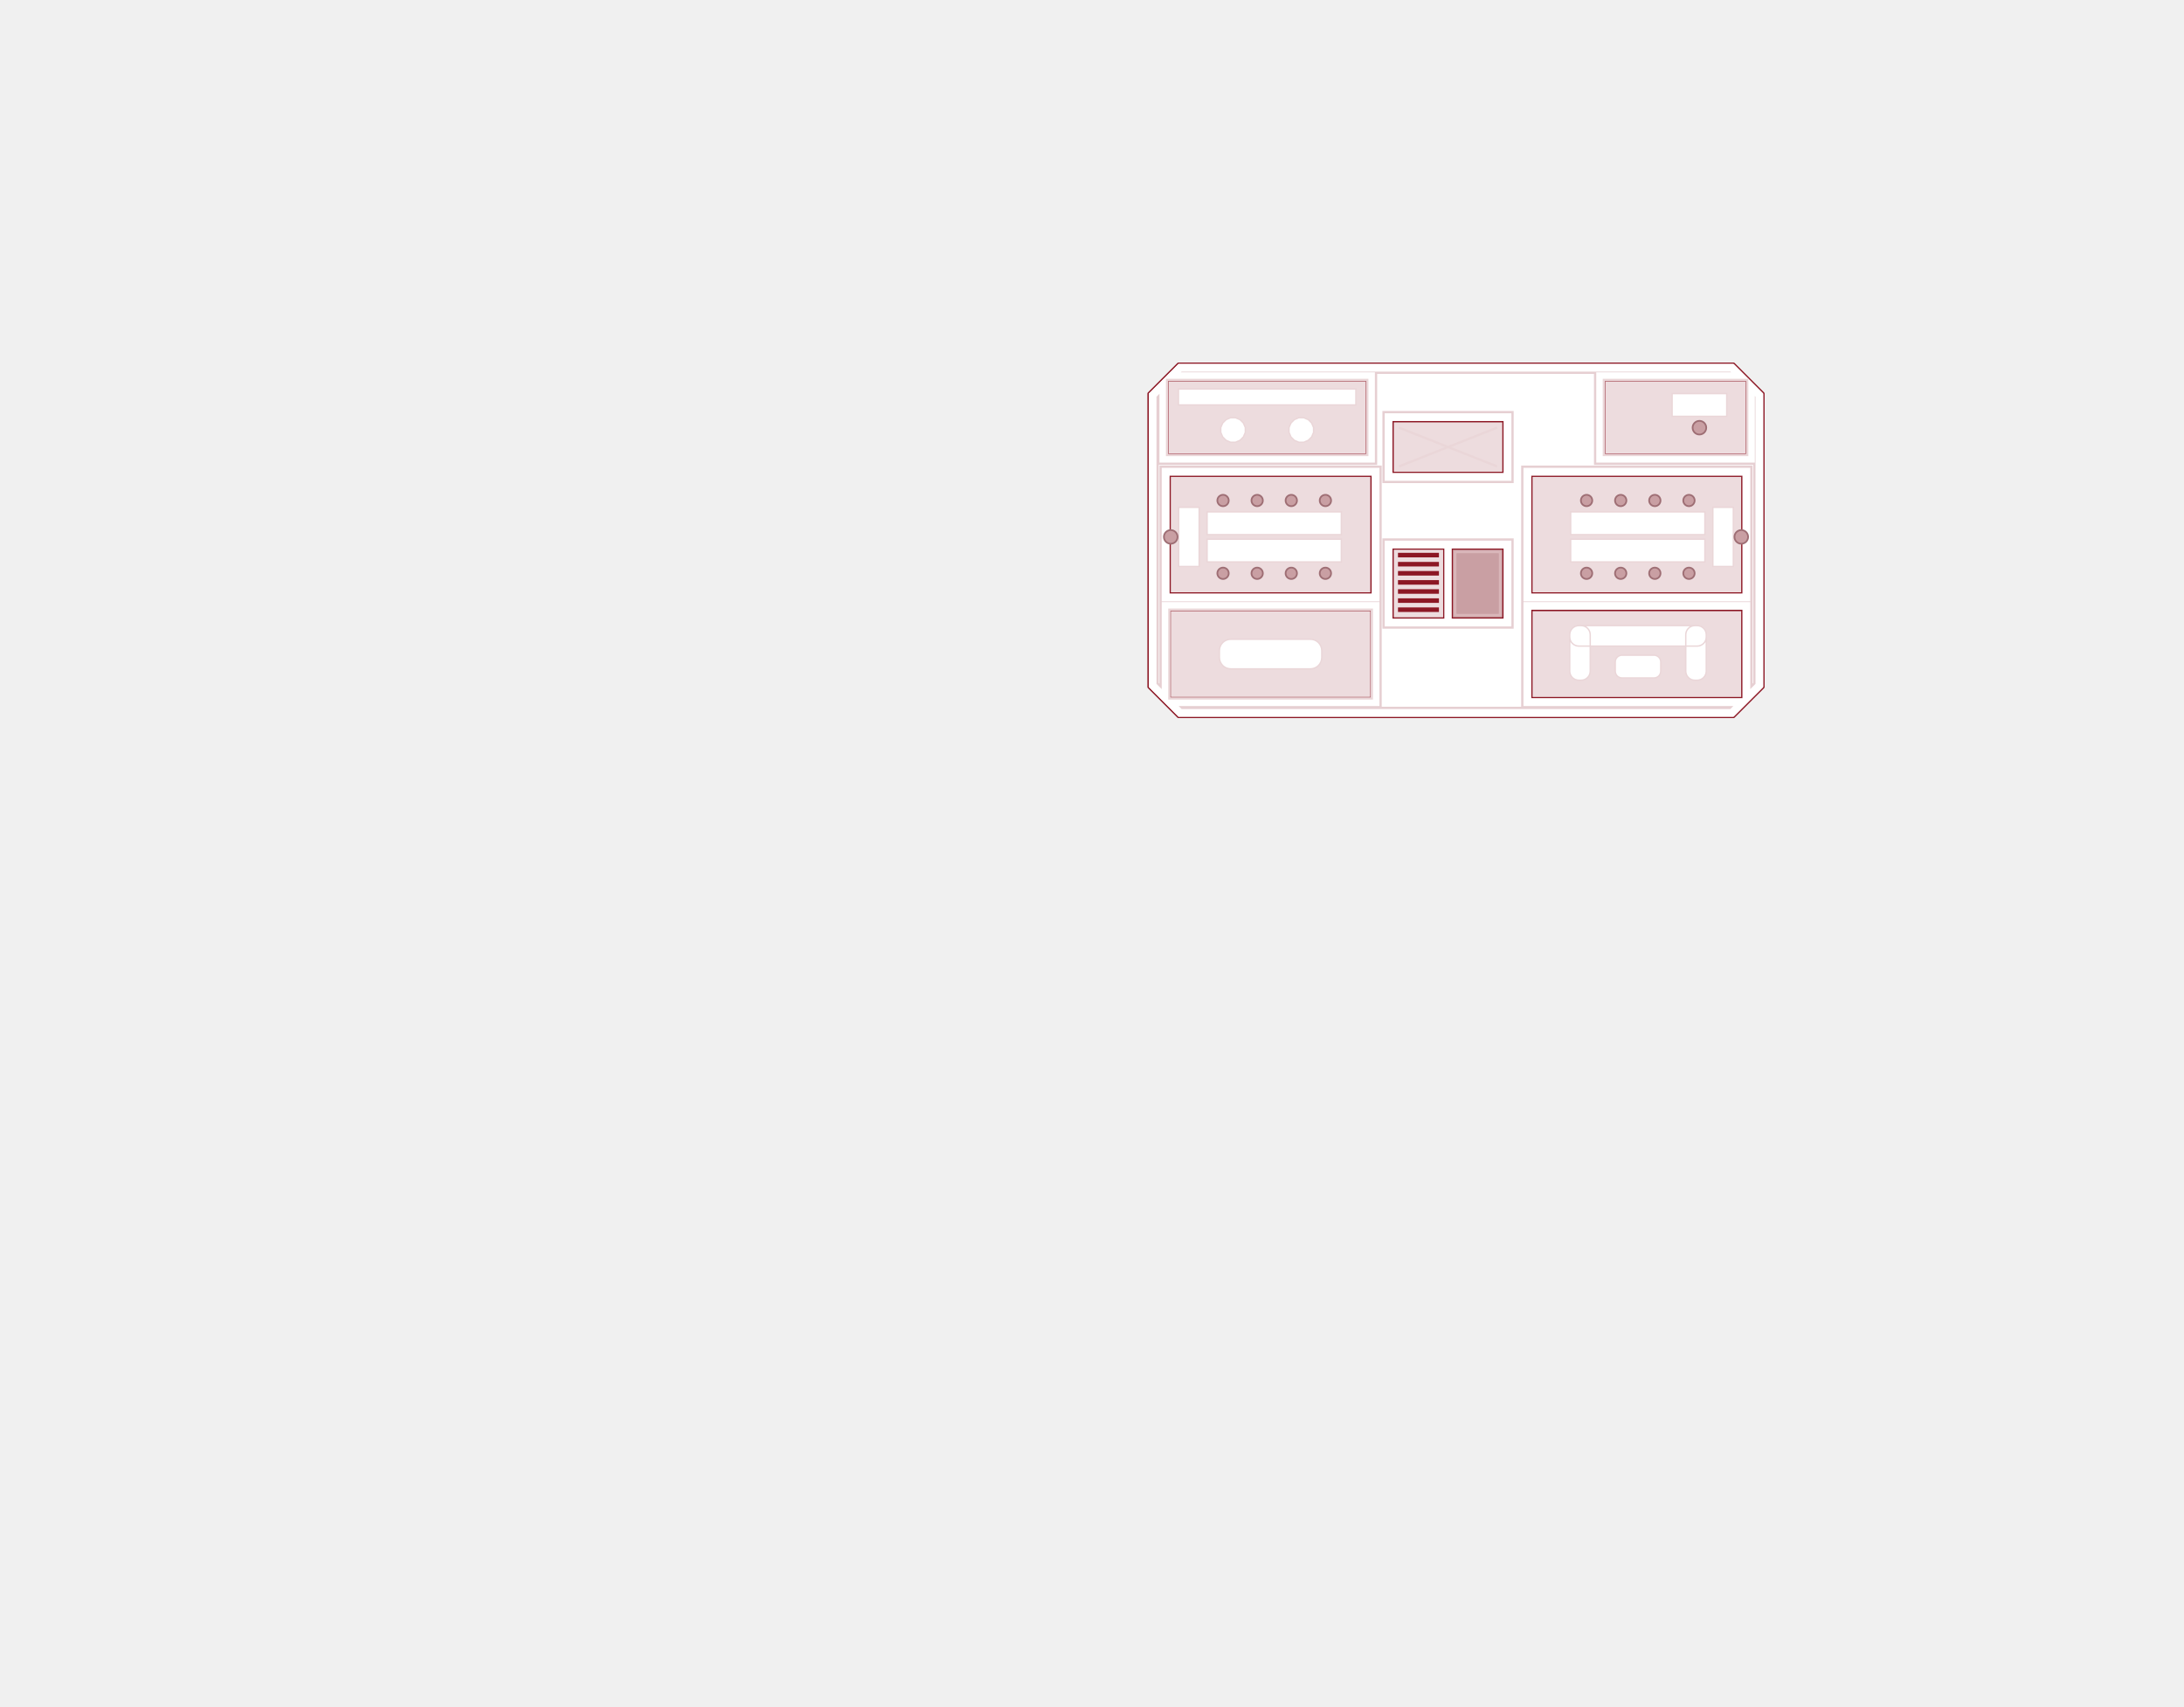
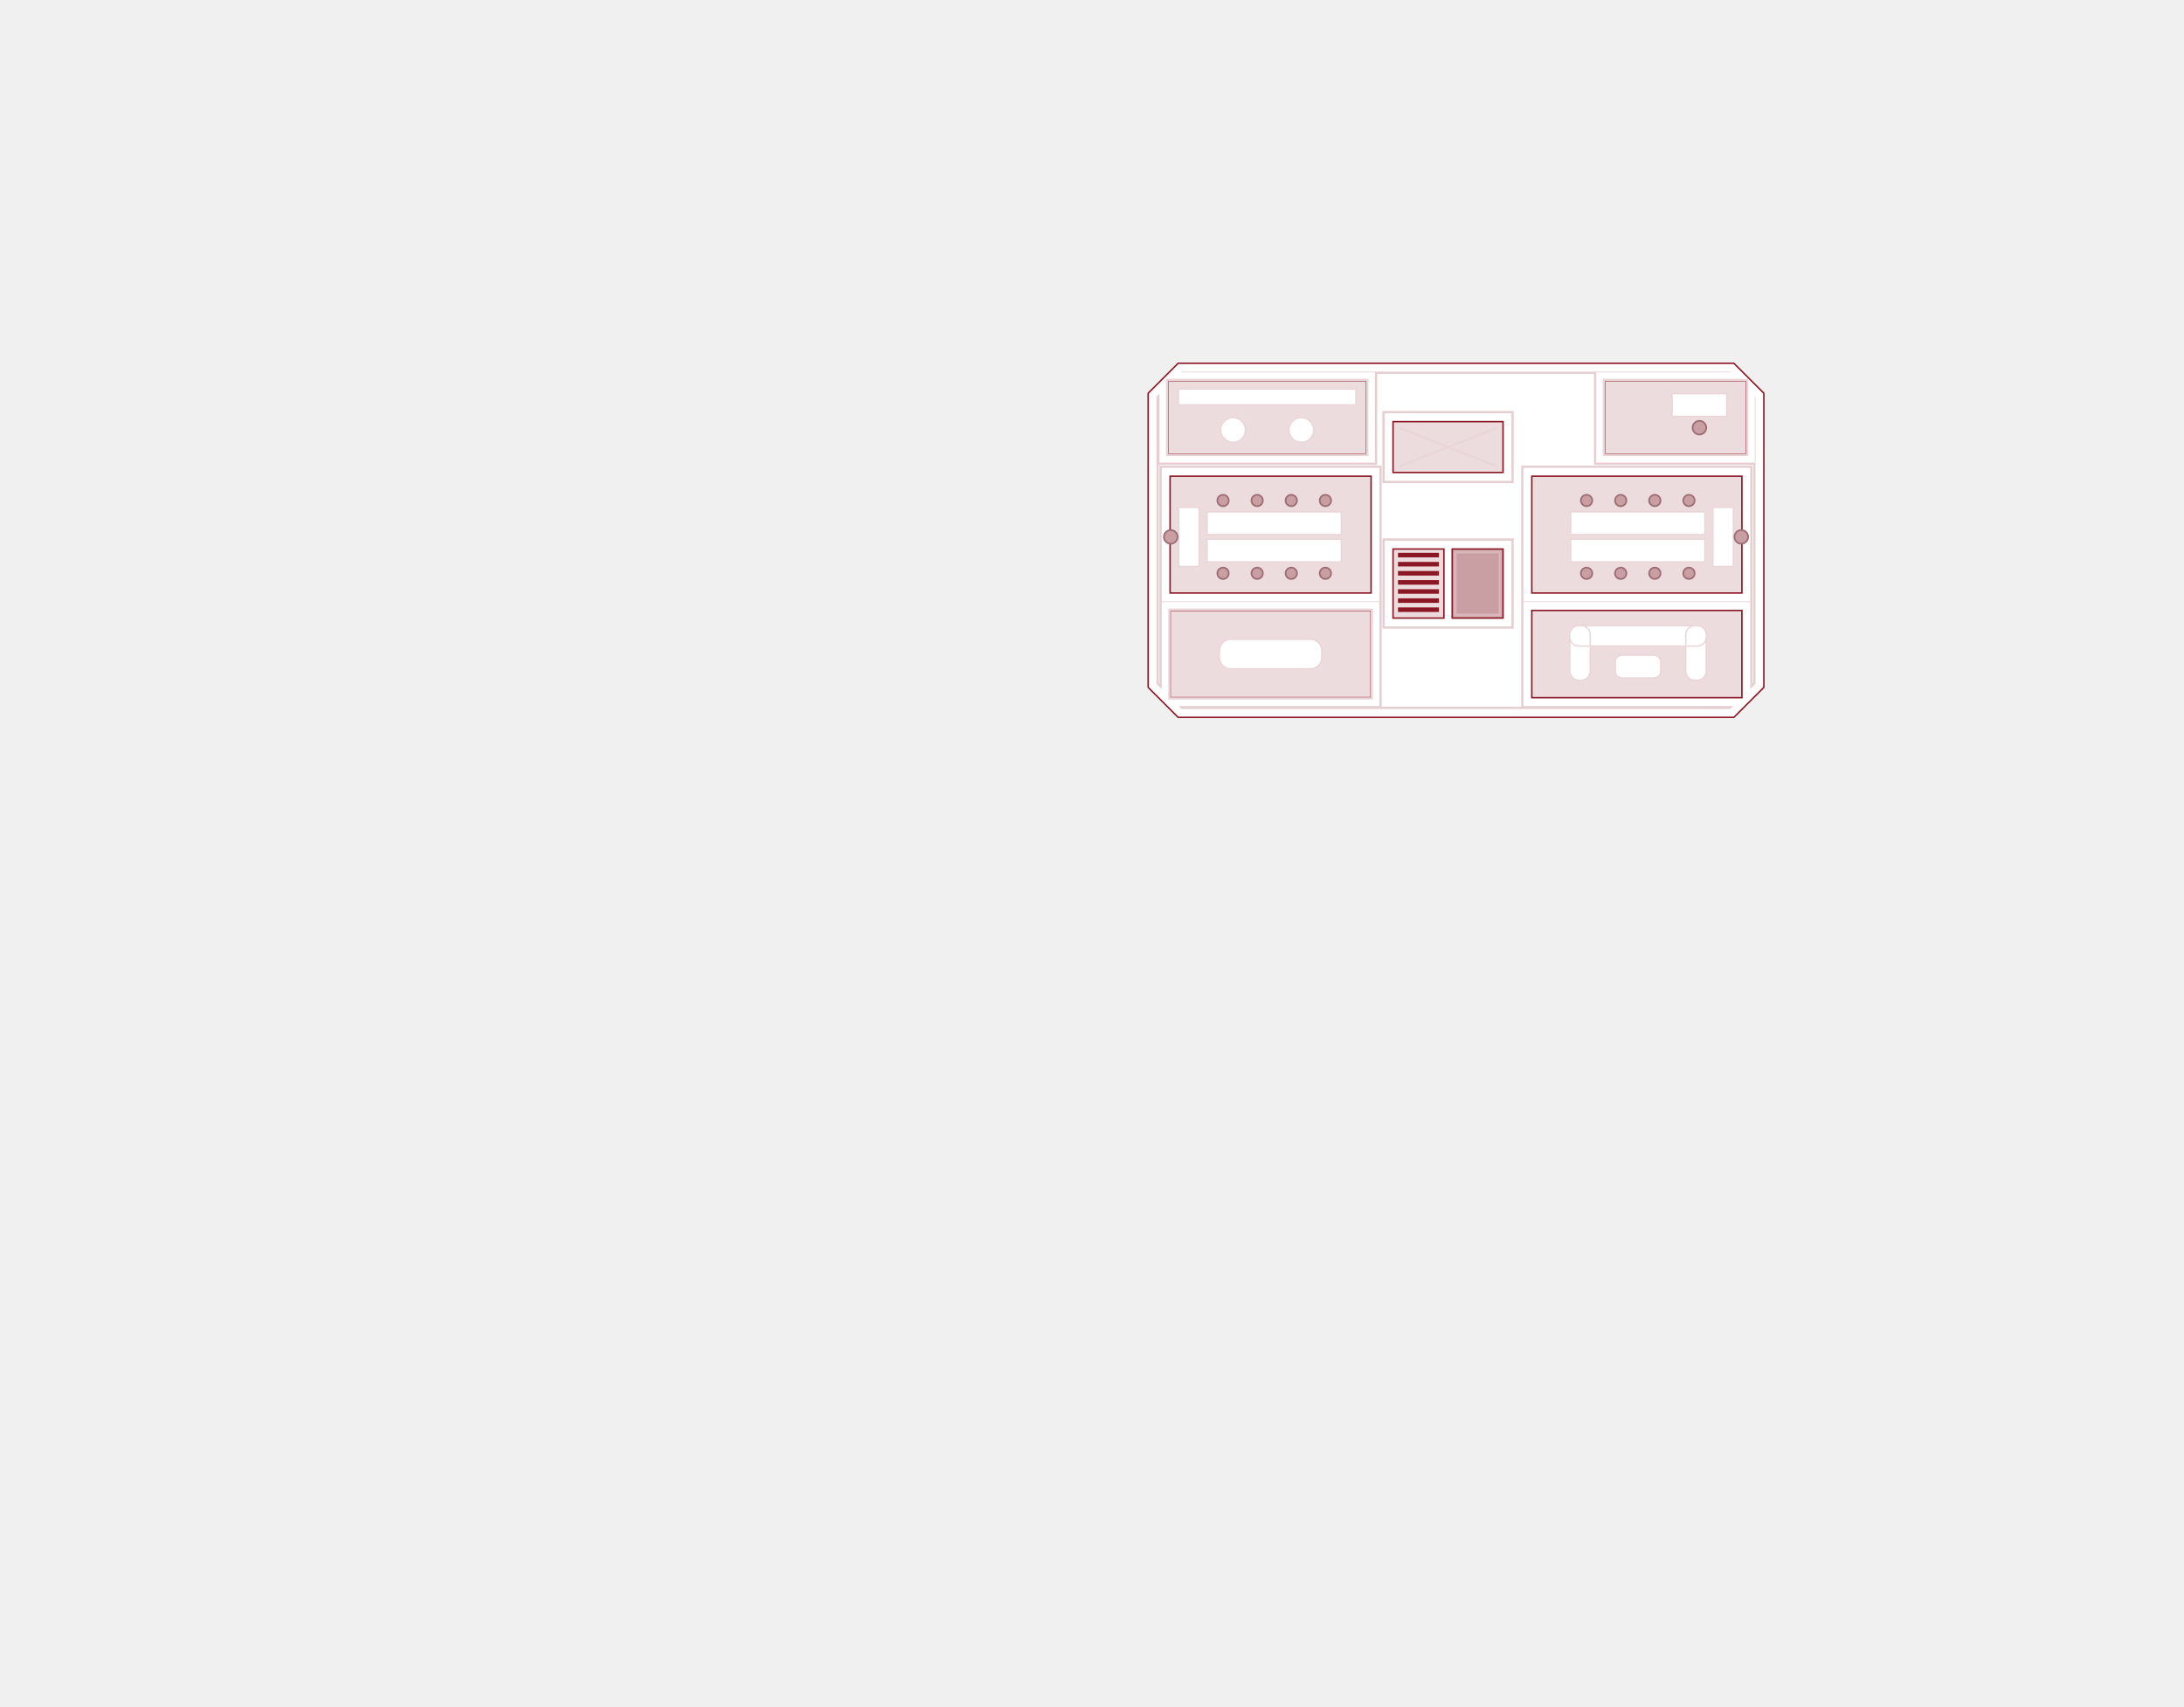
<svg xmlns="http://www.w3.org/2000/svg" viewBox="-320 -250 1920 1500" preserveAspectRatio="none">
  <style>.f{fill:#dcc7c8;stroke:#e2cfd0;stroke-width:2}.fr{fill:none;stroke:#d2bbbd;stroke-width:1.5}.v{fill:#bccad8}.vw{fill:none;stroke:#a9bacb;stroke-width:2;stroke-linecap:round}.b,.b2{stroke:none;stroke-width:0}.b{fill:#c99fa3}.b2{fill:#bd9196}.r,.or{fill:none;stroke:#ad7f85;stroke-width:1.6}.rk{fill:#cfa8ac;stroke:#9e6e74;stroke-width:1}.w{fill:#ffffff;stroke:#8c1724;stroke-width:2.6;paint-order:stroke;stroke-linejoin:round}.w2{fill:#eddcde;stroke:#8c1724;stroke-width:2.6;paint-order:stroke}.t{fill:none;stroke:#ead6d8;stroke-width:2}.tk{fill:#ffffff;stroke:#ead6d8;stroke-width:1.2}.s{fill:none;stroke:#8c1724;stroke-dasharray:4 4}.d{fill:none;stroke:#8c1724;stroke-width:3.5;stroke-linecap:round;stroke-dasharray:0 11}.l{fill:none;stroke:#ead6d8;stroke-width:3;stroke-dasharray:22 18}.o{fill:#c99fa3;stroke:#9e6e74;stroke-width:1.5}</style>
-   <defs>
-     <filter id="sb">
-       <feGaussianBlur stdDeviation="0.4" />
-     </filter>
-     <filter id="sh">
-       <feDropShadow dx="0" dy="5" stdDeviation="4" flood-color="#5a101a40" />
-     </filter>
-   </defs>
-   <defs>
-     <path id="B" d="M956 232h46v62h-46z" />
-     <path id="Bu" d="M956 232v62h46v-62z" />
-     <clipPath id="cb">
-       <use href="#B" />
-     </clipPath>
-     <mask id="mb" fill="none">
-       <use href="#Bu" stroke="#fff" stroke-width="9" />
-       <use href="#Bu" stroke="#000" stroke-width="4" />
-     </mask>
-   </defs>
-   <g filter="url(#sh)">
-     <use href="#B" class="b" />
+   <g fill="#5a101a" fill-opacity="0.07">
+     <path d="M950 231v74h58v-74z" />
+     <path d="M954 234v68h50v-68z" />
+     <path d="M957 238v60h44v-60z" />
+     <path d="M960 242v52h38v-52z" />
  </g>
-   <use href="#Bu" clip-path="url(#cb)" mask="url(#mb)" fill="none" stroke="#d9b6b9" stroke-width="9" />
-   <g filter="url(#sb)" />
+   <path class="b" d="M956 232h46v62h-46z" />
+   <path fill="#d9b6b9" d="M958 292h42v-58h-42zm39.5-55.5v53h-37v-53z" />
  <path class="w2" d="M708 168h178v104H708zm318 0h186v104h-186zM706 84h176v66H706zm384 0h126v66h-126zM708 286h178v78H708zm318 0h186v78h-186zM904 120h98v46h-98zm0 112h46v62h-46z" />
-   <defs>
-     <path id="W" d="M716 70h488l26 26v258l-26 26H716l-26-26V96zm-8 98v104h178V168H708zm318 0v104h186V168h-186zM706 84v66h176V84H706zm384 0v66h126V84h-126zM708 286v78h178v-78H708zm318 0v78h186v-78h-186zM904 120v46h98v-46h-98zm0 112v62h46v-62h-46zm52 0v62h46v-62h-46z" />
-     <path id="Wu" d="M690 96v258l26 26h488l26-26V96l-26-26H716zm526 54h-126V84h126zm-190 18h186v104h-186zm0 118h186v78h-186zM904 166v-46h98v46zm98 66v62h-46v-62zm-52 62h-46v-62h46zM886 168v104H708V168zm0 118v78H708v-78zM706 150V84h176v66z" />
-     <clipPath id="cw">
-       <use href="#W" />
-     </clipPath>
-   </defs>
-   <use href="#W" class="w" />
-   <g clip-path="url(#cw)" fill="none">
-     <use href="#Wu" stroke="#e6cfd2" stroke-width="17.4" />
-     <use href="#Wu" stroke="#ffffff" stroke-width="13.4" />
-   </g>
+   <path class="w" d="M716 70h488l26 26v258l-26 26H716l-26-26V96zm-8 98v104h178V168H708zm318 0v104h186V168h-186zM706 84v66h176V84H706zm384 0v66h126V84h-126zM708 286v78h178v-78H708zm318 0v78h186v-78h-186zM904 120v46h98v-46h-98zm0 112v62h46v-62h-46zm52 0v62h46v-62h-46z" />
+   <path fill="#e6cfd2" d="M696.7 351.2l4.6 4.6v-76.5h191.4v91.4H716.2l2.6 2.6h482.4l2.6-2.6h-184.5v-91.4h199.4v76.5l4.6-4.6V98.8l-.6-.6v58.5h-139.4V77.3h118.5l-.6-.6H718.8l-.6.6h170.5v79.4H699.3V96.2l-2.6 2.6zm522-189.9v117.4h-199.4V161.3zm-326 117.4H701.3V161.3h191.4zm188.6-200v80h140v191.7l-.6.6V159.3h-203.4v212H894.7v-212H699.3V351l-.6-.6V158.7h192v-80zm-70.6 96v-63.4H895.3v63.4zM897.3 113.3h111.4v59.4H897.3zm-2 110v79.4h115.4v-79.4zm2 2h111.4v75.4H897.3z" />
  <path class="t" d="M706 84h176v66H706zm384 0h126v66h-126zM708 286h178v78H708zM910 126l86 34m0-34l-86 34" />
  <path class="tk" d="M716 92h156v14H716zm58.8 38.1l-1.7 4-3 3-4 1.7h-4.2l-4-1.7-3-3-1.7-4v-4.2l1.7-4 3-3 4-1.7h4.2l4 1.7 3 3 1.7 4zm60 0l-1.7 4-3 3-4 1.7h-4.2l-4-1.7-3-3-1.7-4v-4.2l1.7-4 3-3 4-1.7h4.2l4 1.7 3 3 1.7 4zM1150 96h48v20h-48zM762 312h70a10 10 0 0 1 10 10v6a10 10 0 0 1-10 10h-70a10 10 0 0 1-10-10v-6a10 10 0 0 1 10-10zm306-12h104a8 8 0 0 1 8 8v2a8 8 0 0 1-8 8h-104a8 8 0 0 1-8-8v-2a8 8 0 0 1 8-8zm0 0h2a8 8 0 0 1 8 8v32a8 8 0 0 1-8 8h-2a8 8 0 0 1-8-8v-32a8 8 0 0 1 8-8zm102 0h2a8 8 0 0 1 8 8v32a8 8 0 0 1-8 8h-2a8 8 0 0 1-8-8v-32a8 8 0 0 1 8-8zm-64 26h28a6 6 0 0 1 6 6v8a6 6 0 0 1-6 6h-28a6 6 0 0 1-6-6v-8a6 6 0 0 1 6-6zM741.2 200h118v20h-118zm0 24h118v20h-118zm-25-28h18v52h-18zm344.6 4h118v20h-118zm0 24h118v20h-118zm125-28h18v52h-18z" />
  <path class="o" d="M1168 126a6 6 0 1 1 12 0 6 6 0 1 1-12 0zM840.2 190a5 5 0 1 1 10 0 5 5 0 1 1-10 0zm0 64a5 5 0 1 1 10 0 5 5 0 1 1-10 0zm-30-64a5 5 0 1 1 10 0 5 5 0 1 1-10 0zm0 64a5 5 0 1 1 10 0 5 5 0 1 1-10 0zm-30-64a5 5 0 1 1 10 0 5 5 0 1 1-10 0zm0 64a5 5 0 1 1 10 0 5 5 0 1 1-10 0zm-30-64a5 5 0 1 1 10 0 5 5 0 1 1-10 0zm0 64a5 5 0 1 1 10 0 5 5 0 1 1-10 0zm-47-32a6 6 0 1 1 12 0 6 6 0 1 1-12 0zm456.6-32a5 5 0 1 1 10 0 5 5 0 1 1-10 0zm0 64a5 5 0 1 1 10 0 5 5 0 1 1-10 0zm-30-64a5 5 0 1 1 10 0 5 5 0 1 1-10 0zm0 64a5 5 0 1 1 10 0 5 5 0 1 1-10 0zm-30-64a5 5 0 1 1 10 0 5 5 0 1 1-10 0zm0 64a5 5 0 1 1 10 0 5 5 0 1 1-10 0zm-30-64a5 5 0 1 1 10 0 5 5 0 1 1-10 0zm0 64a5 5 0 1 1 10 0 5 5 0 1 1-10 0zm135-32a6 6 0 1 1 12 0 6 6 0 1 1-12 0z" />
  <path class="s" stroke-width="36" d="M927 236v54" />
</svg>
